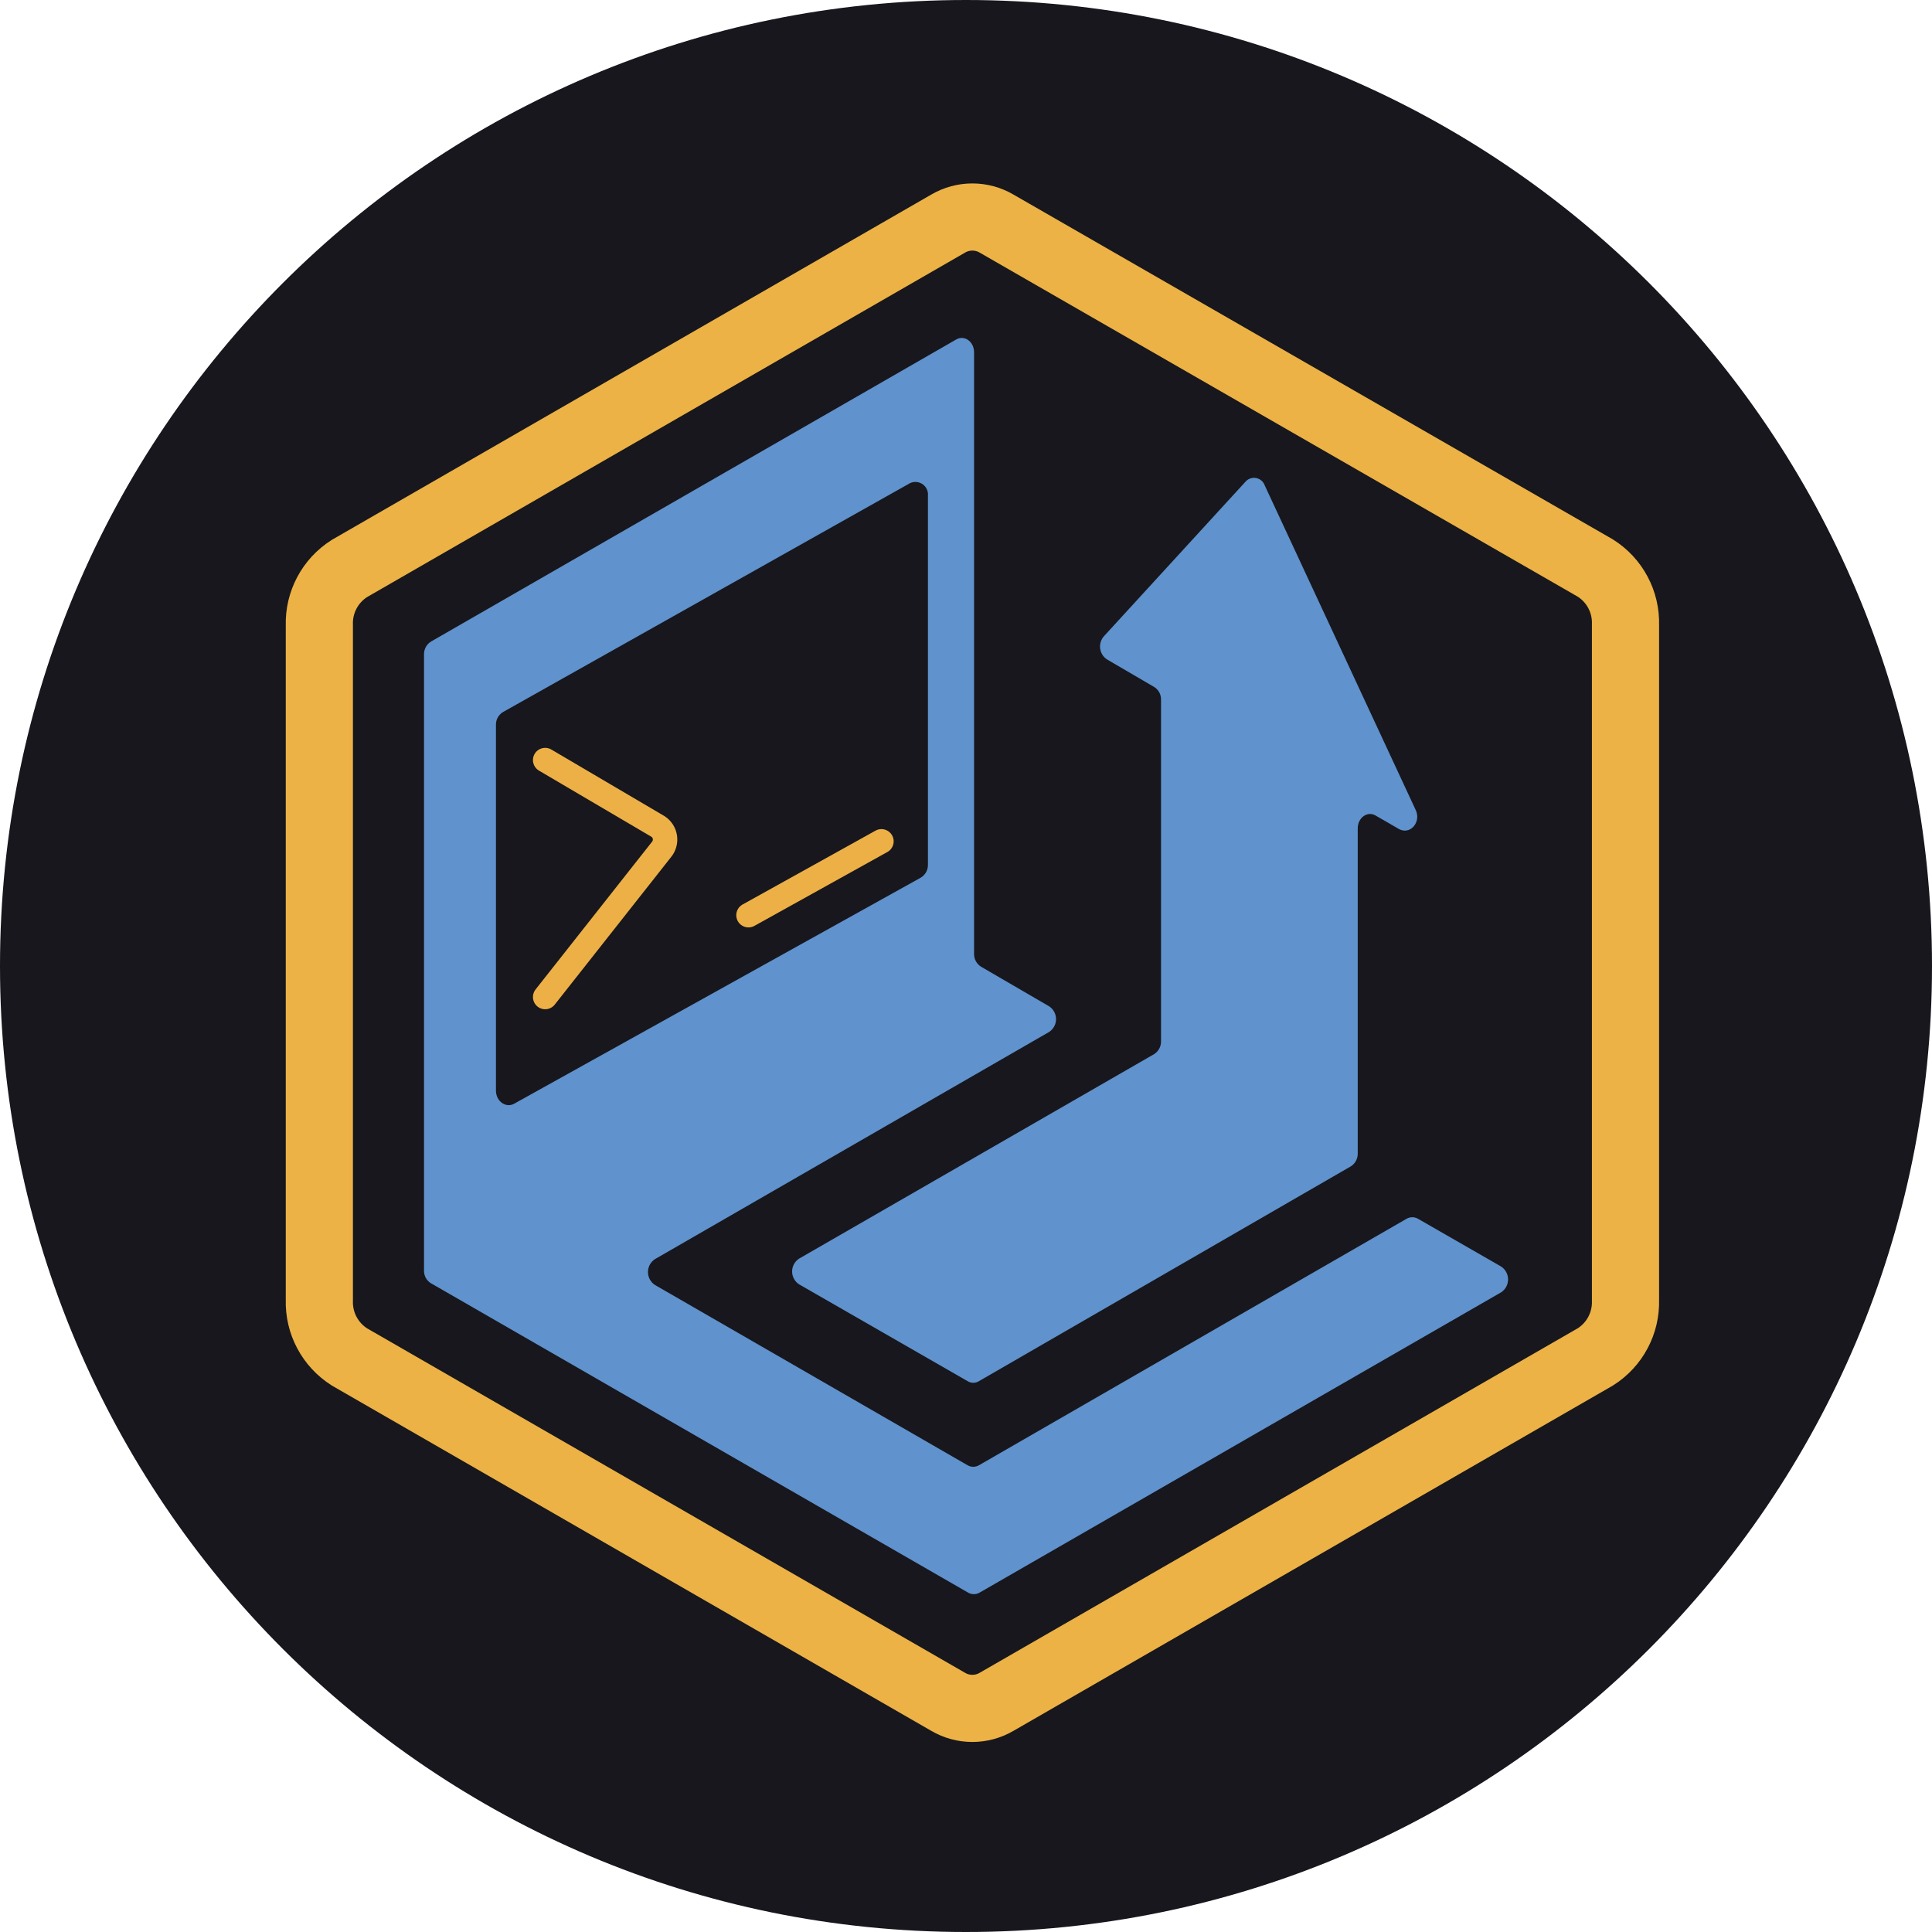
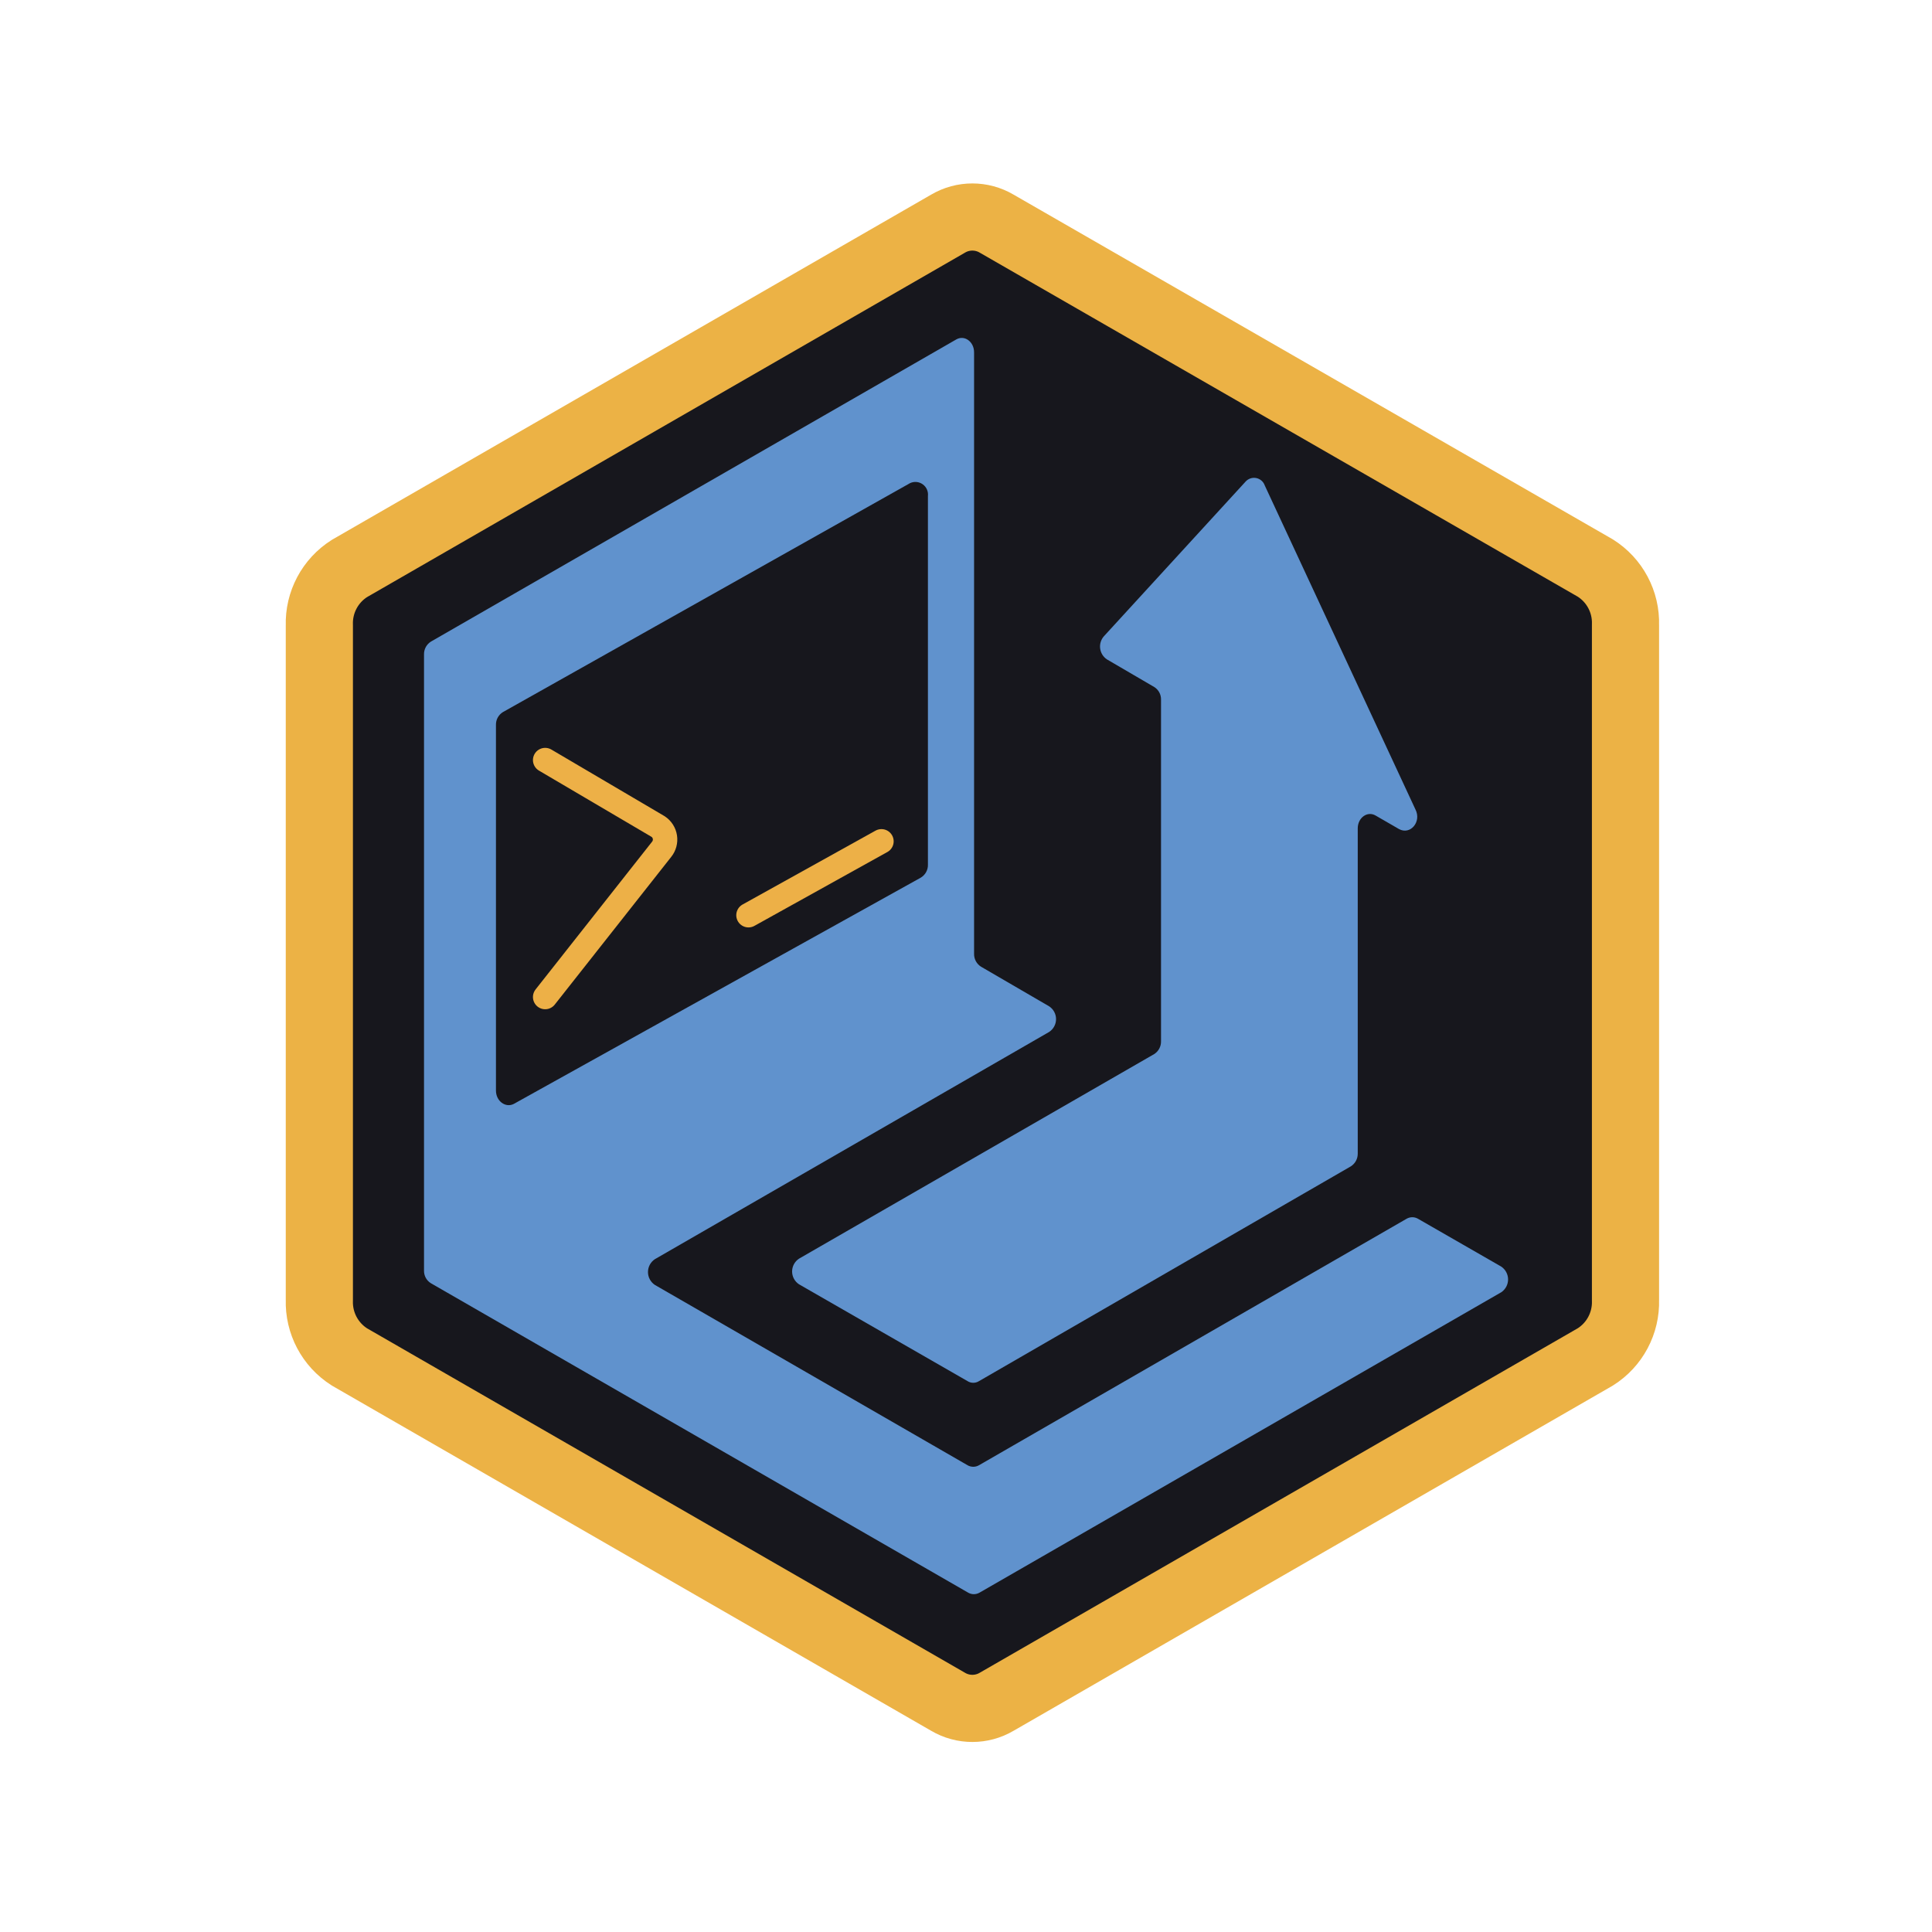
<svg xmlns="http://www.w3.org/2000/svg" viewBox="-25.14 -16.14 170 170" version="1.1" id="svg4" width="170" height="170" xml:space="preserve">
  <defs id="defs1">
    <style id="style1">
      .cls-1,.cls-3,.cls-4{fill:none;stroke:#0fbc2f;stroke-linecap:round;}.cls-1,.cls-3{stroke-linejoin:round;}.cls-1{stroke-width:5.91px;}.cls-2{fill:#0fbc2f;}.cls-3,.cls-4{stroke-width:2.15px;}.cls-4{stroke-miterlimit:10;}
    </style>
  </defs>
-   <circle cx="59.86" cy="68.86" r="85" id="circle1" style="fill:#17171d" />
+   <circle cx="59.86" cy="68.86" r="85" id="circle1" style="display:none;fill:#17171d" />
+   <path d="M 60.421,5.631 A 4.038,4.038 0 0 0 58.368,6.192 L 7.844,35.296 a 5.468,5.468 0 0 0 -2.541,4.795 v 56.959 a 5.468,5.468 0 0 0 2.541,4.797 l 50.523,29.102 a 4.038,4.038 0 0 0 4.105,0 l 50.521,-29.102 a 5.458,5.458 0 0 0 2.553,-4.797 V 40.051 a 5.458,5.458 0 0 0 -2.553,-4.795 L 62.473,6.192 A 4.038,4.038 0 0 0 60.421,5.631 Z" style="display:inline;fill:#17171d" id="path6" />
  <g id="g4" style="display:inline">
    <path class="cls-1" d="M 58.28,3.54 5.61,33.88 a 5.7,5.7 0 0 0 -2.65,5 v 59.38 a 5.7,5.7 0 0 0 2.65,5 l 52.67,30.34 a 4.21,4.21 0 0 0 4.28,0 l 52.67,-30.34 a 5.69,5.69 0 0 0 2.66,-5 V 38.84 a 5.69,5.69 0 0 0 -2.66,-5 L 62.56,3.54 a 4.21,4.21 0 0 0 -4.28,0 z" id="path1" style="display:inline;fill:#000000;fill-opacity:0;stroke:#ecb245;stroke-opacity:1" />
-     <g id="g5">
+     <g id="g5" style="display:inline">
      <path class="cls-2" d="m 72.26,41.88 4.16,2.43 a 1.27,1.27 0 0 1 0.6,1.12 v 30.05 a 1.3,1.3 0 0 1 -0.6,1.13 l -31.25,18 a 1.35,1.35 0 0 0 0,2.26 L 60,105.39 a 0.94,0.94 0 0 0 1,0 l 32.72,-18.9 a 1.31,1.31 0 0 0 0.61,-1.13 V 56.75 c 0,-0.94 0.85,-1.55 1.57,-1.13 l 2.06,1.19 c 1,0.55 2,-0.64 1.45,-1.72 L 86.15,26.58 A 1,1 0 0 0 84.44,26.26 L 72,39.84 a 1.36,1.36 0 0 0 0.26,2.04 z" id="path2" style="display:inline;fill:#6092cd;fill-opacity:1" />
      <path class="cls-3" d="m 22.83,50.74 9.94,5.85 a 1.37,1.37 0 0 1 0.31,2 l -10.25,13" id="path3" style="display:inline;stroke:#edb047;stroke-opacity:1" />
      <line class="cls-4" x1="40.72" y1="64.39" x2="52.42" y2="57.89" id="line3" style="display:inline;stroke:#edb047;stroke-opacity:1" />
      <path class="cls-2" d="m 106.94,95.3 -7.31,-4.2 a 1,1 0 0 0 -1,0 L 61,112.79 a 1,1 0 0 1 -1,0 L 32.48,96.92 a 1.36,1.36 0 0 1 0,-2.26 l 34.7,-20 a 1.35,1.35 0 0 0 0,-2.25 l -6,-3.49 A 1.31,1.31 0 0 1 60.57,67.79 V 14.86 c 0,-0.94 -0.85,-1.55 -1.57,-1.13 L 12.77,40.32 a 1.3,1.3 0 0 0 -0.6,1.13 v 54.2 a 1.27,1.27 0 0 0 0.6,1.12 L 60.05,124 a 1,1 0 0 0 1,0 L 106.97,97.56 A 1.36,1.36 0 0 0 106.94,95.3 Z M 18.5,79.82 V 47.65 a 1.29,1.29 0 0 1 0.61,-1.13 L 54.94,26.37 a 1.11,1.11 0 0 1 1.57,1.13 v 32.44 a 1.29,1.29 0 0 1 -0.62,1.14 L 20.06,81 C 19.34,81.36 18.5,80.75 18.5,79.82 Z" id="path4" style="display:inline;fill:#6092cd;fill-opacity:1" />
    </g>
  </g>
</svg>
